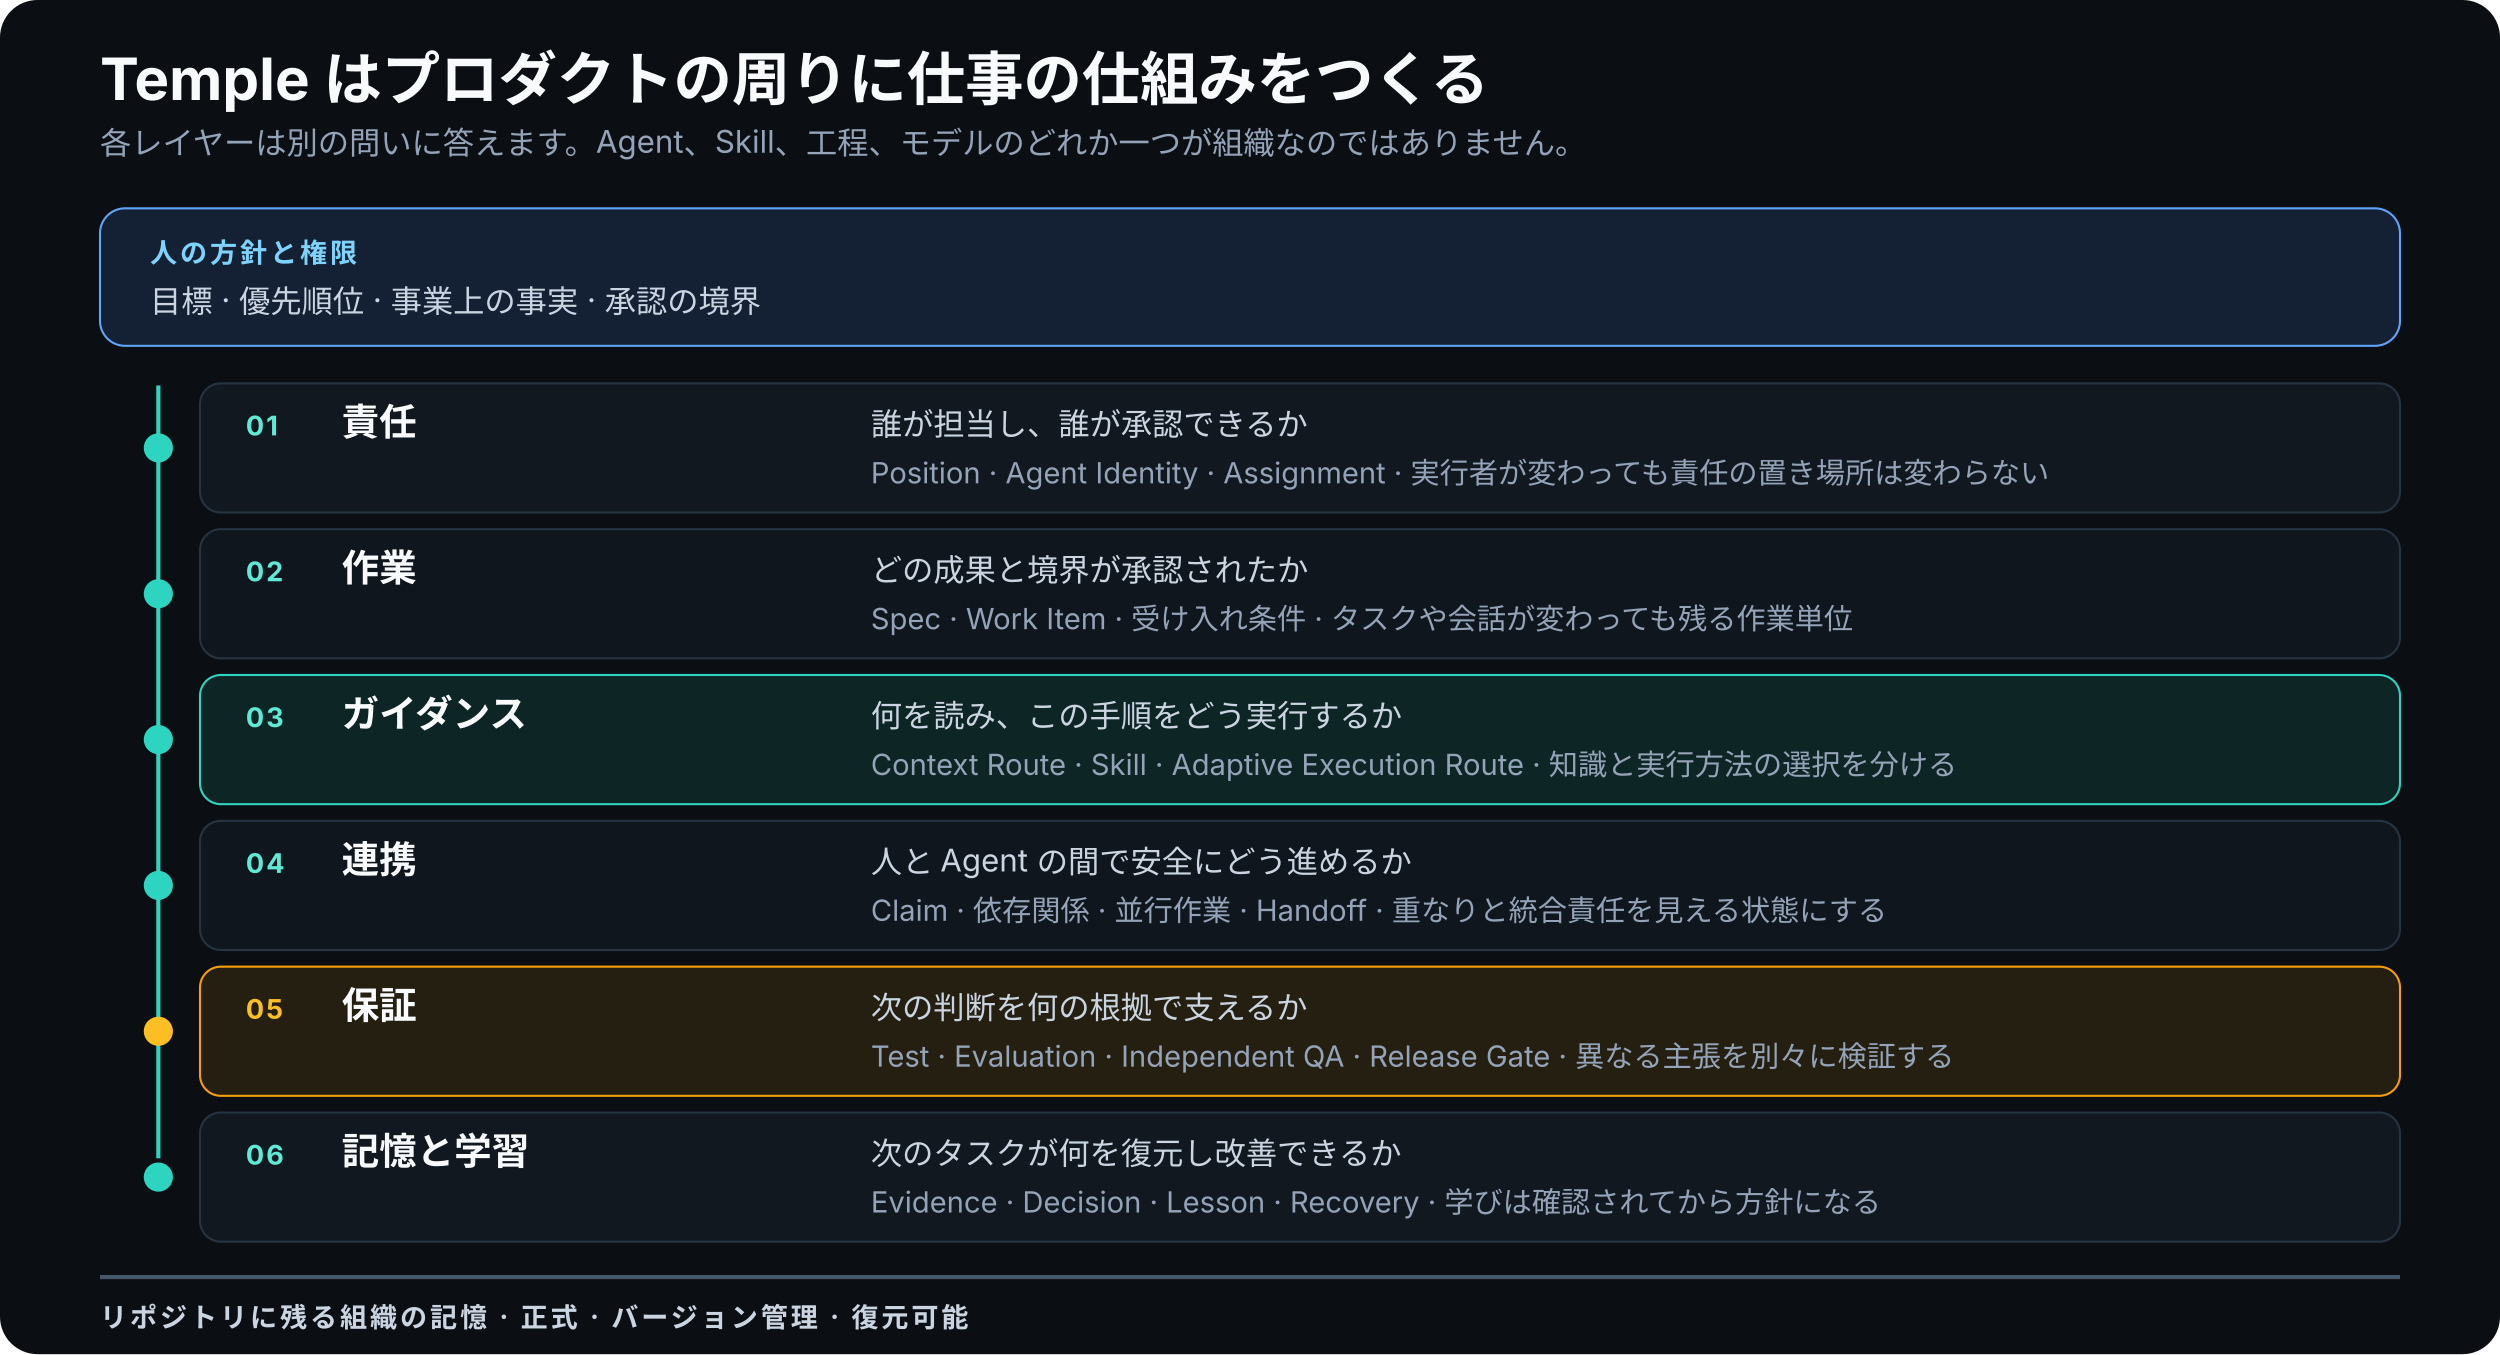
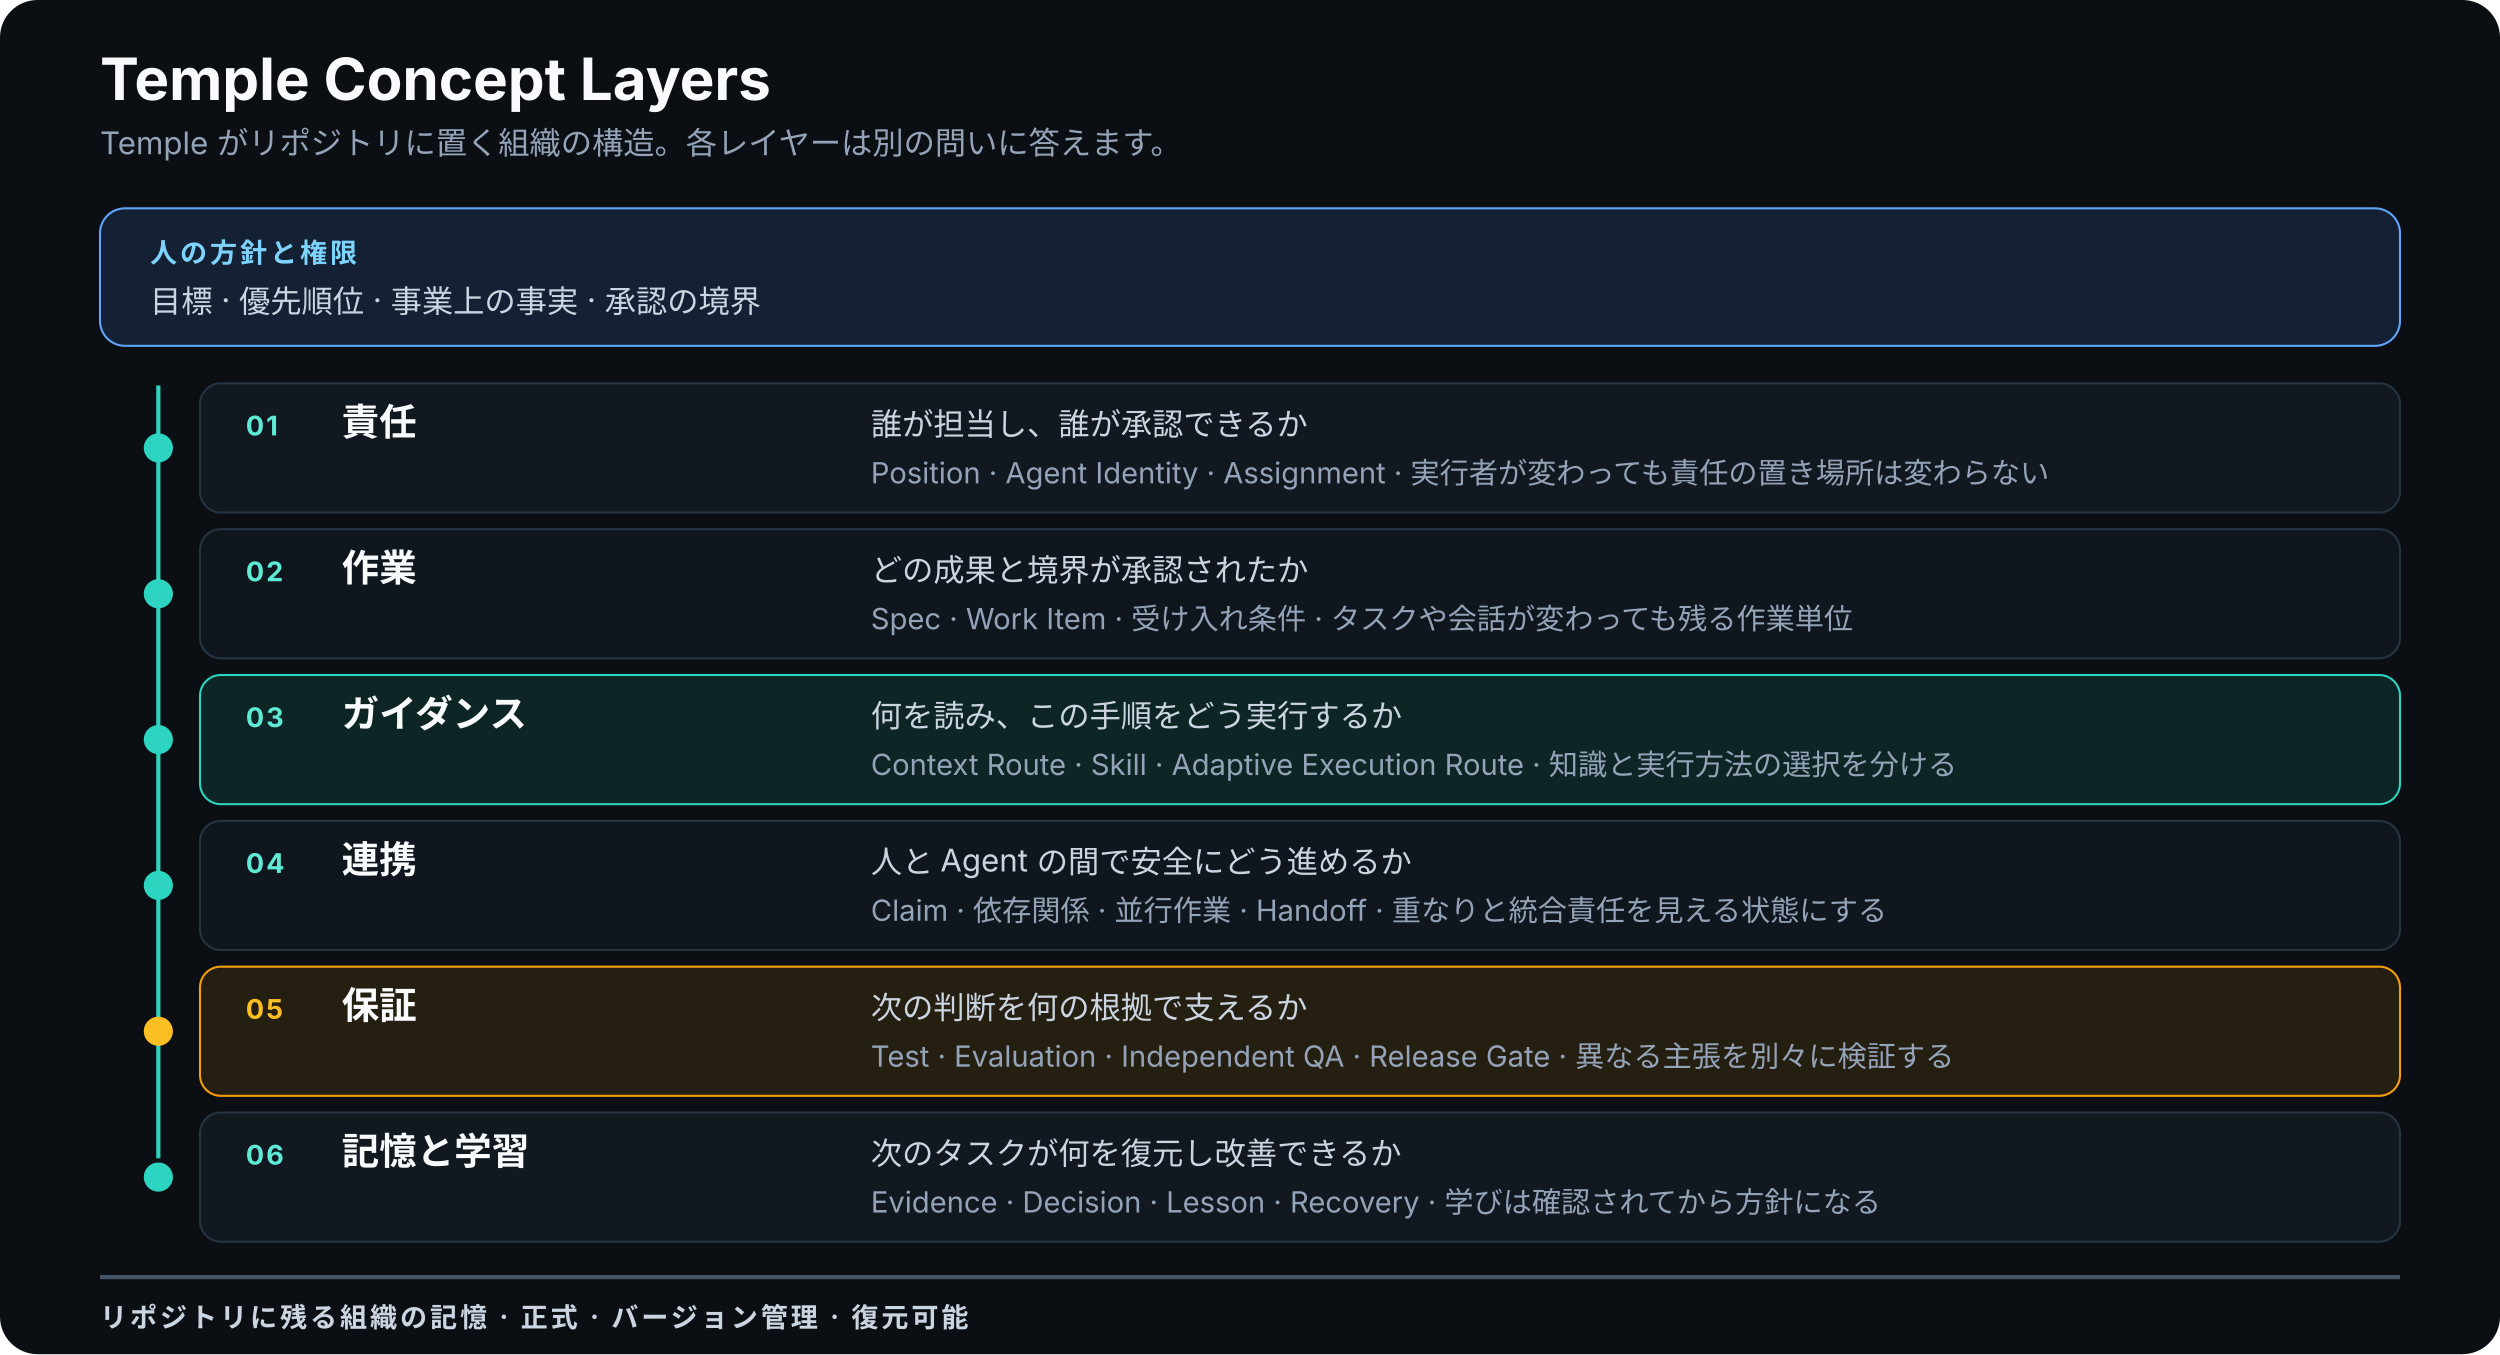
<svg xmlns="http://www.w3.org/2000/svg" width="1200" height="650" viewBox="0 0 1200 650" role="img" aria-labelledby="title desc">
  <style>
    text { font-family: -apple-system, BlinkMacSystemFont, "Segoe UI", "Noto Sans JP", sans-serif; }
    .title { fill: #f8fafc; font-size: 28px; font-weight: 650; }
    .subtitle { fill: #94a3b8; font-size: 15px; }
    .eyebrow { fill: #7dd3fc; font-size: 13px; font-weight: 700; letter-spacing: 1.4px; }
    .name { fill: #f8fafc; font-size: 18px; font-weight: 650; }
    .question { fill: #cbd5e1; font-size: 15px; }
    .mechanism { fill: #94a3b8; font-size: 14px; }
    .index { fill: #5eead4; font-size: 13px; font-weight: 700; letter-spacing: 1px; }
  </style>
  <rect width="1200" height="650" rx="18" fill="#0b0f14" />
-   <text x="48" y="48" class="title">Temple はプロダクトの周りに仕事の仕組みをつくる</text>
-   <text x="48" y="74" class="subtitle">各レイヤーは別の問いに答えます。Agent、Skill、工程、モデルのどれか一つが組織なのではありません。</text>
+   <text x="48" y="48" class="title">Temple Concept Layers</text>
+   <text x="48" y="74" class="subtitle">Temple がリポジトリに置く組織の構造。各レイヤーは別の問いに答えます。</text>
  <rect x="48" y="100" width="1104" height="66" rx="12" fill="#142033" stroke="#60a5fa" />
  <text x="72" y="126" class="eyebrow">人の方針と権限</text>
  <text x="72" y="150" class="question">目標 · 優先順位 · 事業上の事実 · 承認の境界</text>
  <line x1="76" y1="185" x2="76" y2="556" stroke="#2dd4bf" stroke-width="2" />
  <g transform="translate(48 184)">
    <circle cx="28" cy="31" r="7" fill="#2dd4bf" />
    <rect x="48" width="1056" height="62" rx="10" fill="#111820" stroke="#263341" />
    <text x="70" y="25" class="index">01</text>
    <text x="116" y="25" class="name">責任</text>
    <text x="370" y="25" class="question">誰が担当し、誰が承認できるか</text>
    <text x="370" y="48" class="mechanism">Position · Agent Identity · Assignment · 実行者が変わっても責任の置き場所は変わらない</text>
  </g>
  <g transform="translate(48 254)">
    <circle cx="28" cy="31" r="7" fill="#2dd4bf" />
    <rect x="48" width="1056" height="62" rx="10" fill="#0f161d" stroke="#263341" />
    <text x="70" y="25" class="index">02</text>
    <text x="116" y="25" class="name">作業</text>
    <text x="370" y="25" class="question">どの成果と境界が承認されたか</text>
    <text x="370" y="48" class="mechanism">Spec · Work Item · 受け入れ条件 · タスクや会話が変わっても残る作業単位</text>
  </g>
  <g transform="translate(48 324)">
    <circle cx="28" cy="31" r="7" fill="#2dd4bf" />
    <rect x="48" width="1056" height="62" rx="10" fill="#0e2525" stroke="#2dd4bf" />
    <text x="70" y="25" class="index">03</text>
    <text x="116" y="25" class="name">ガイダンス</text>
    <text x="370" y="25" class="question">何を読み、この手順をどう実行するか</text>
    <text x="370" y="48" class="mechanism">Context Route · Skill · Adaptive Execution Route · 知識と実行方法の選択を分ける</text>
  </g>
  <g transform="translate(48 394)">
    <circle cx="28" cy="31" r="7" fill="#2dd4bf" />
    <rect x="48" width="1056" height="62" rx="10" fill="#0f161d" stroke="#263341" />
    <text x="70" y="25" class="index">04</text>
    <text x="116" y="25" class="name">連携</text>
    <text x="370" y="25" class="question">人と Agent の間で安全にどう進めるか</text>
    <text x="370" y="48" class="mechanism">Claim · 依存関係 · 並行作業 · Handoff · 重なりと統合責任を見える状態にする</text>
  </g>
  <g transform="translate(48 464)">
    <circle cx="28" cy="31" r="7" fill="#fbbf24" />
    <rect x="48" width="1056" height="62" rx="10" fill="#251f11" stroke="#f59e0b" />
    <text x="70" y="25" class="index" style="fill:#fbbf24">05</text>
    <text x="116" y="25" class="name">保証</text>
    <text x="370" y="25" class="question">次の判断を何の根拠で支えるか</text>
    <text x="370" y="48" class="mechanism">Test · Evaluation · Independent QA · Release Gate · 異なる主張を別々に検証する</text>
  </g>
  <g transform="translate(48 534)">
    <circle cx="28" cy="31" r="7" fill="#2dd4bf" />
    <rect x="48" width="1056" height="62" rx="10" fill="#111820" stroke="#263341" />
    <text x="70" y="25" class="index">06</text>
    <text x="116" y="25" class="name">記憶と学習</text>
    <text x="370" y="25" class="question">次のタスクが何を復元し改善できるか</text>
    <text x="370" y="48" class="mechanism">Evidence · Decision · Lesson · Recovery · 学びは確認されてから方針になる</text>
  </g>
  <rect x="48" y="612" width="1104" height="2" fill="#475569" />
  <text x="48" y="637" class="eyebrow" style="fill:#cbd5e1">リポジトリに残る組織の記憶 · 正式 · バージョン管理 · 復元可能</text>
</svg>
